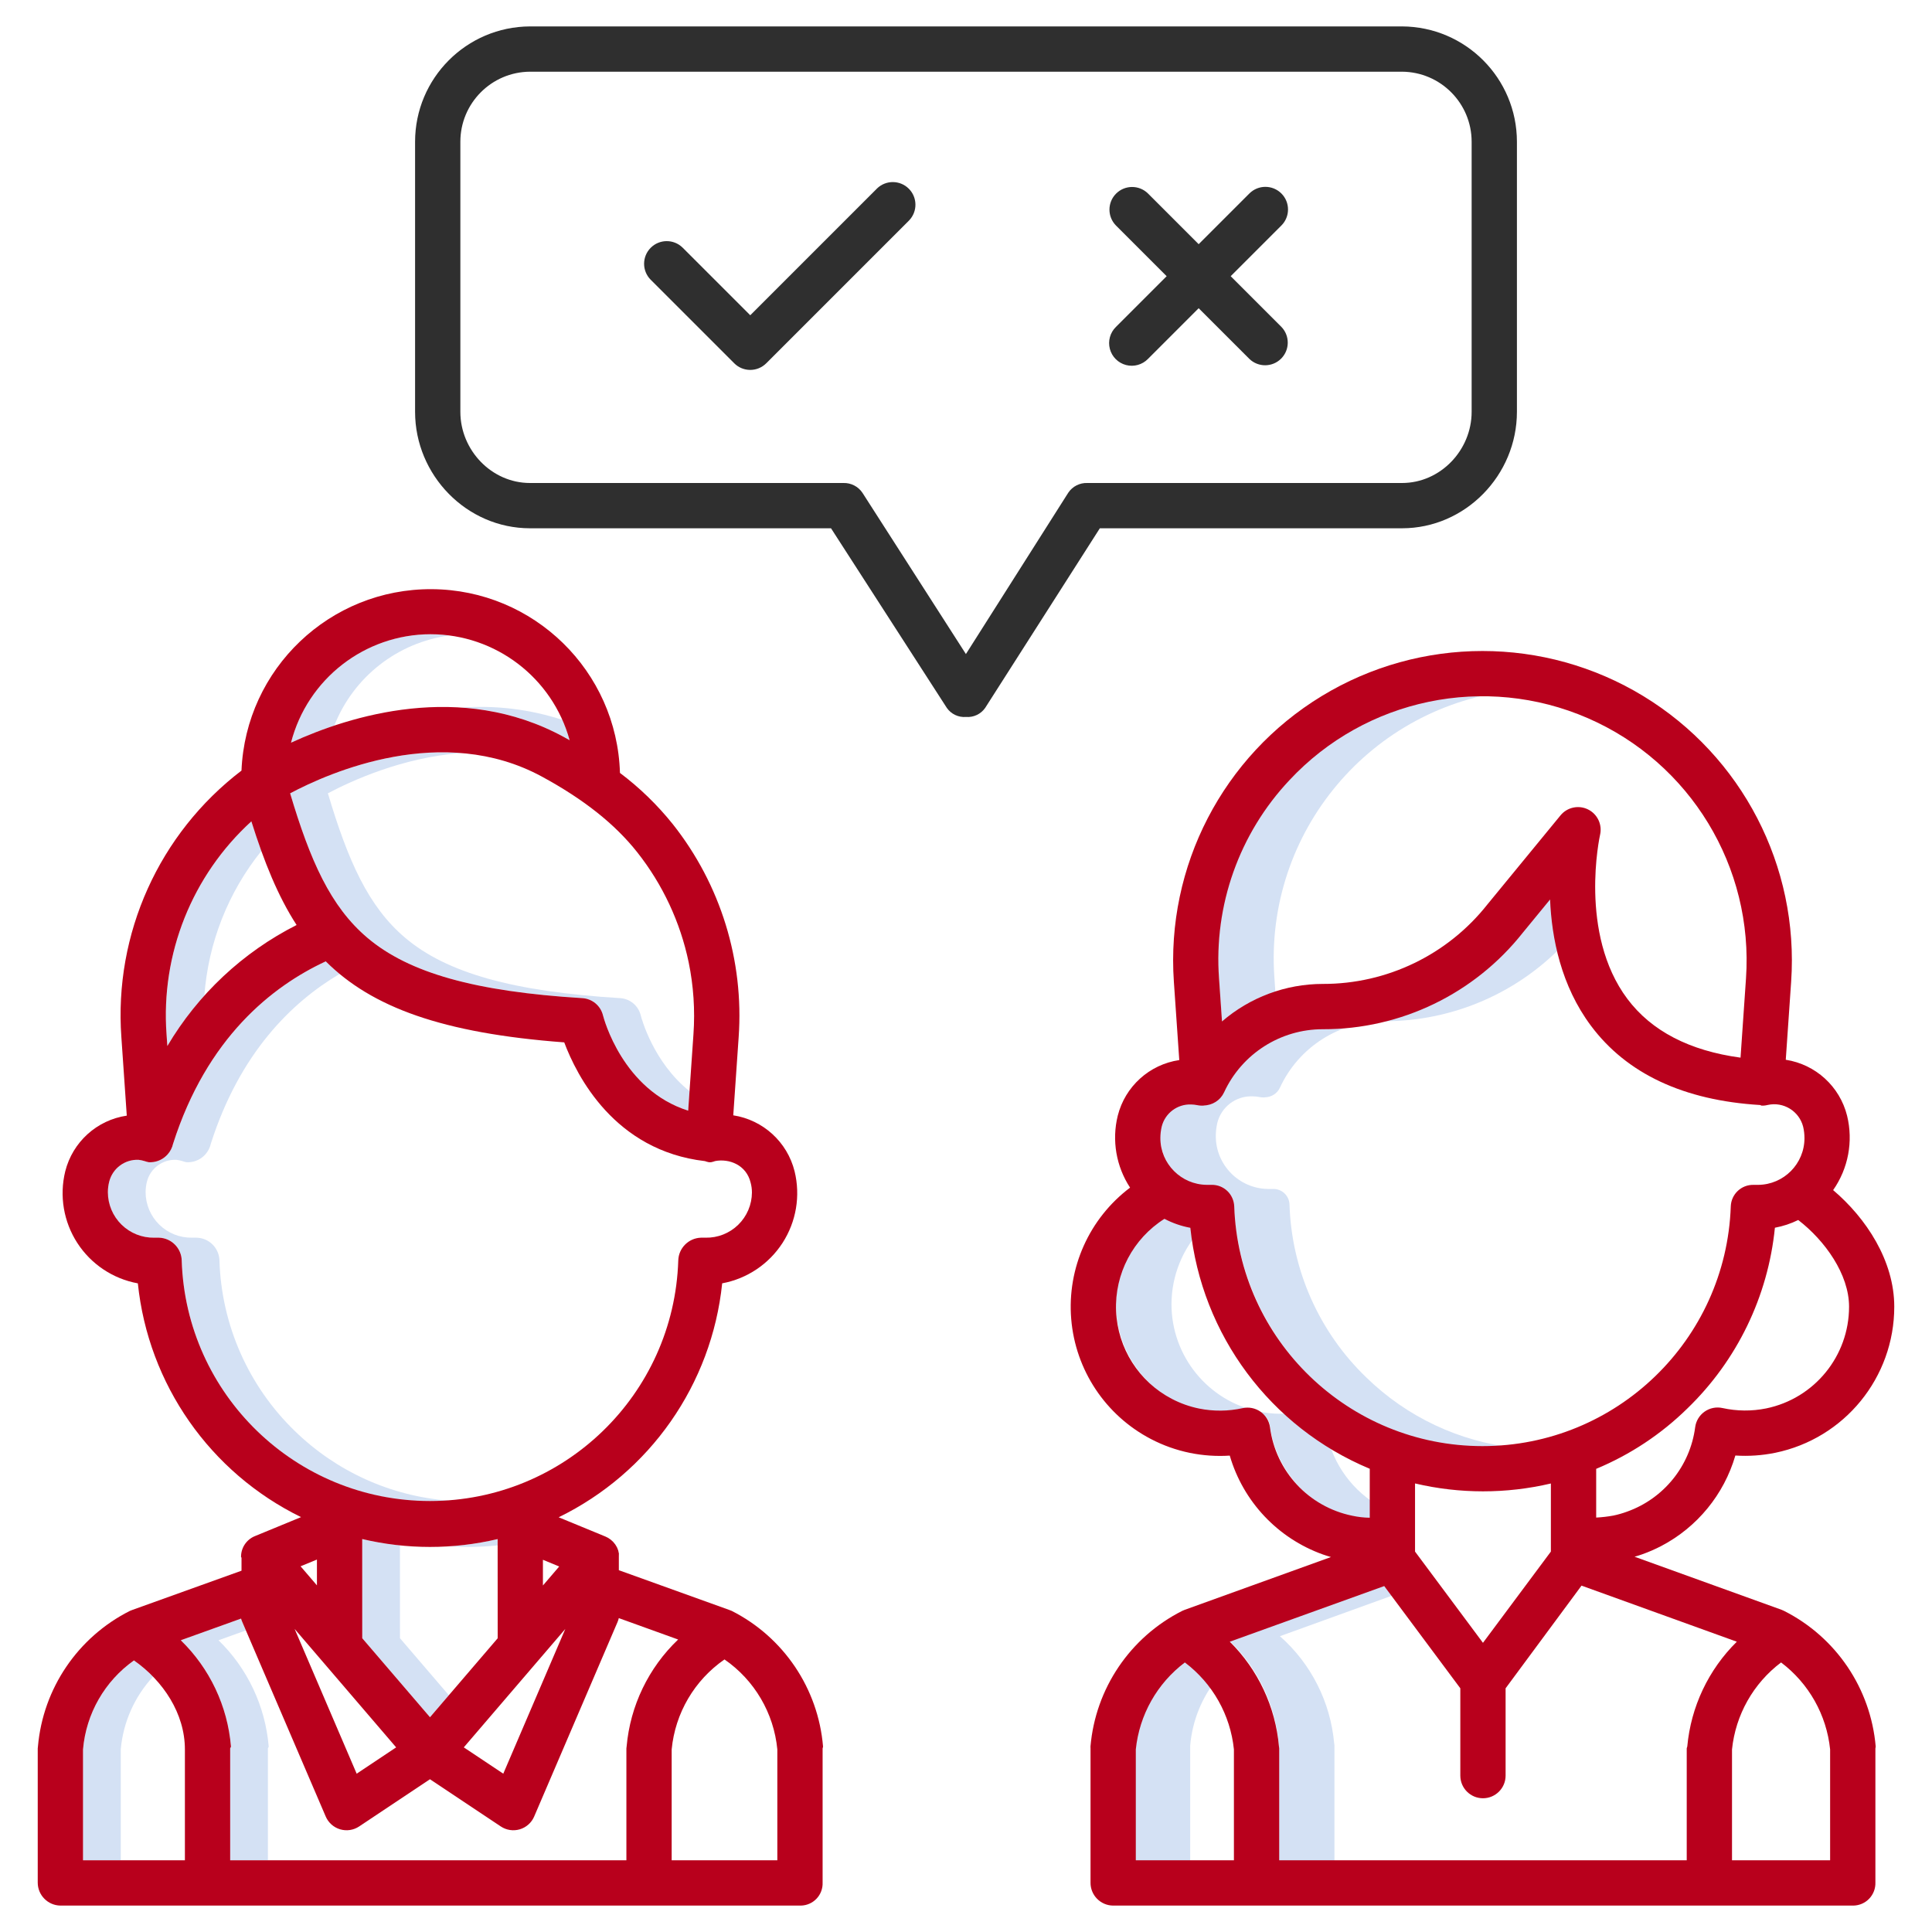
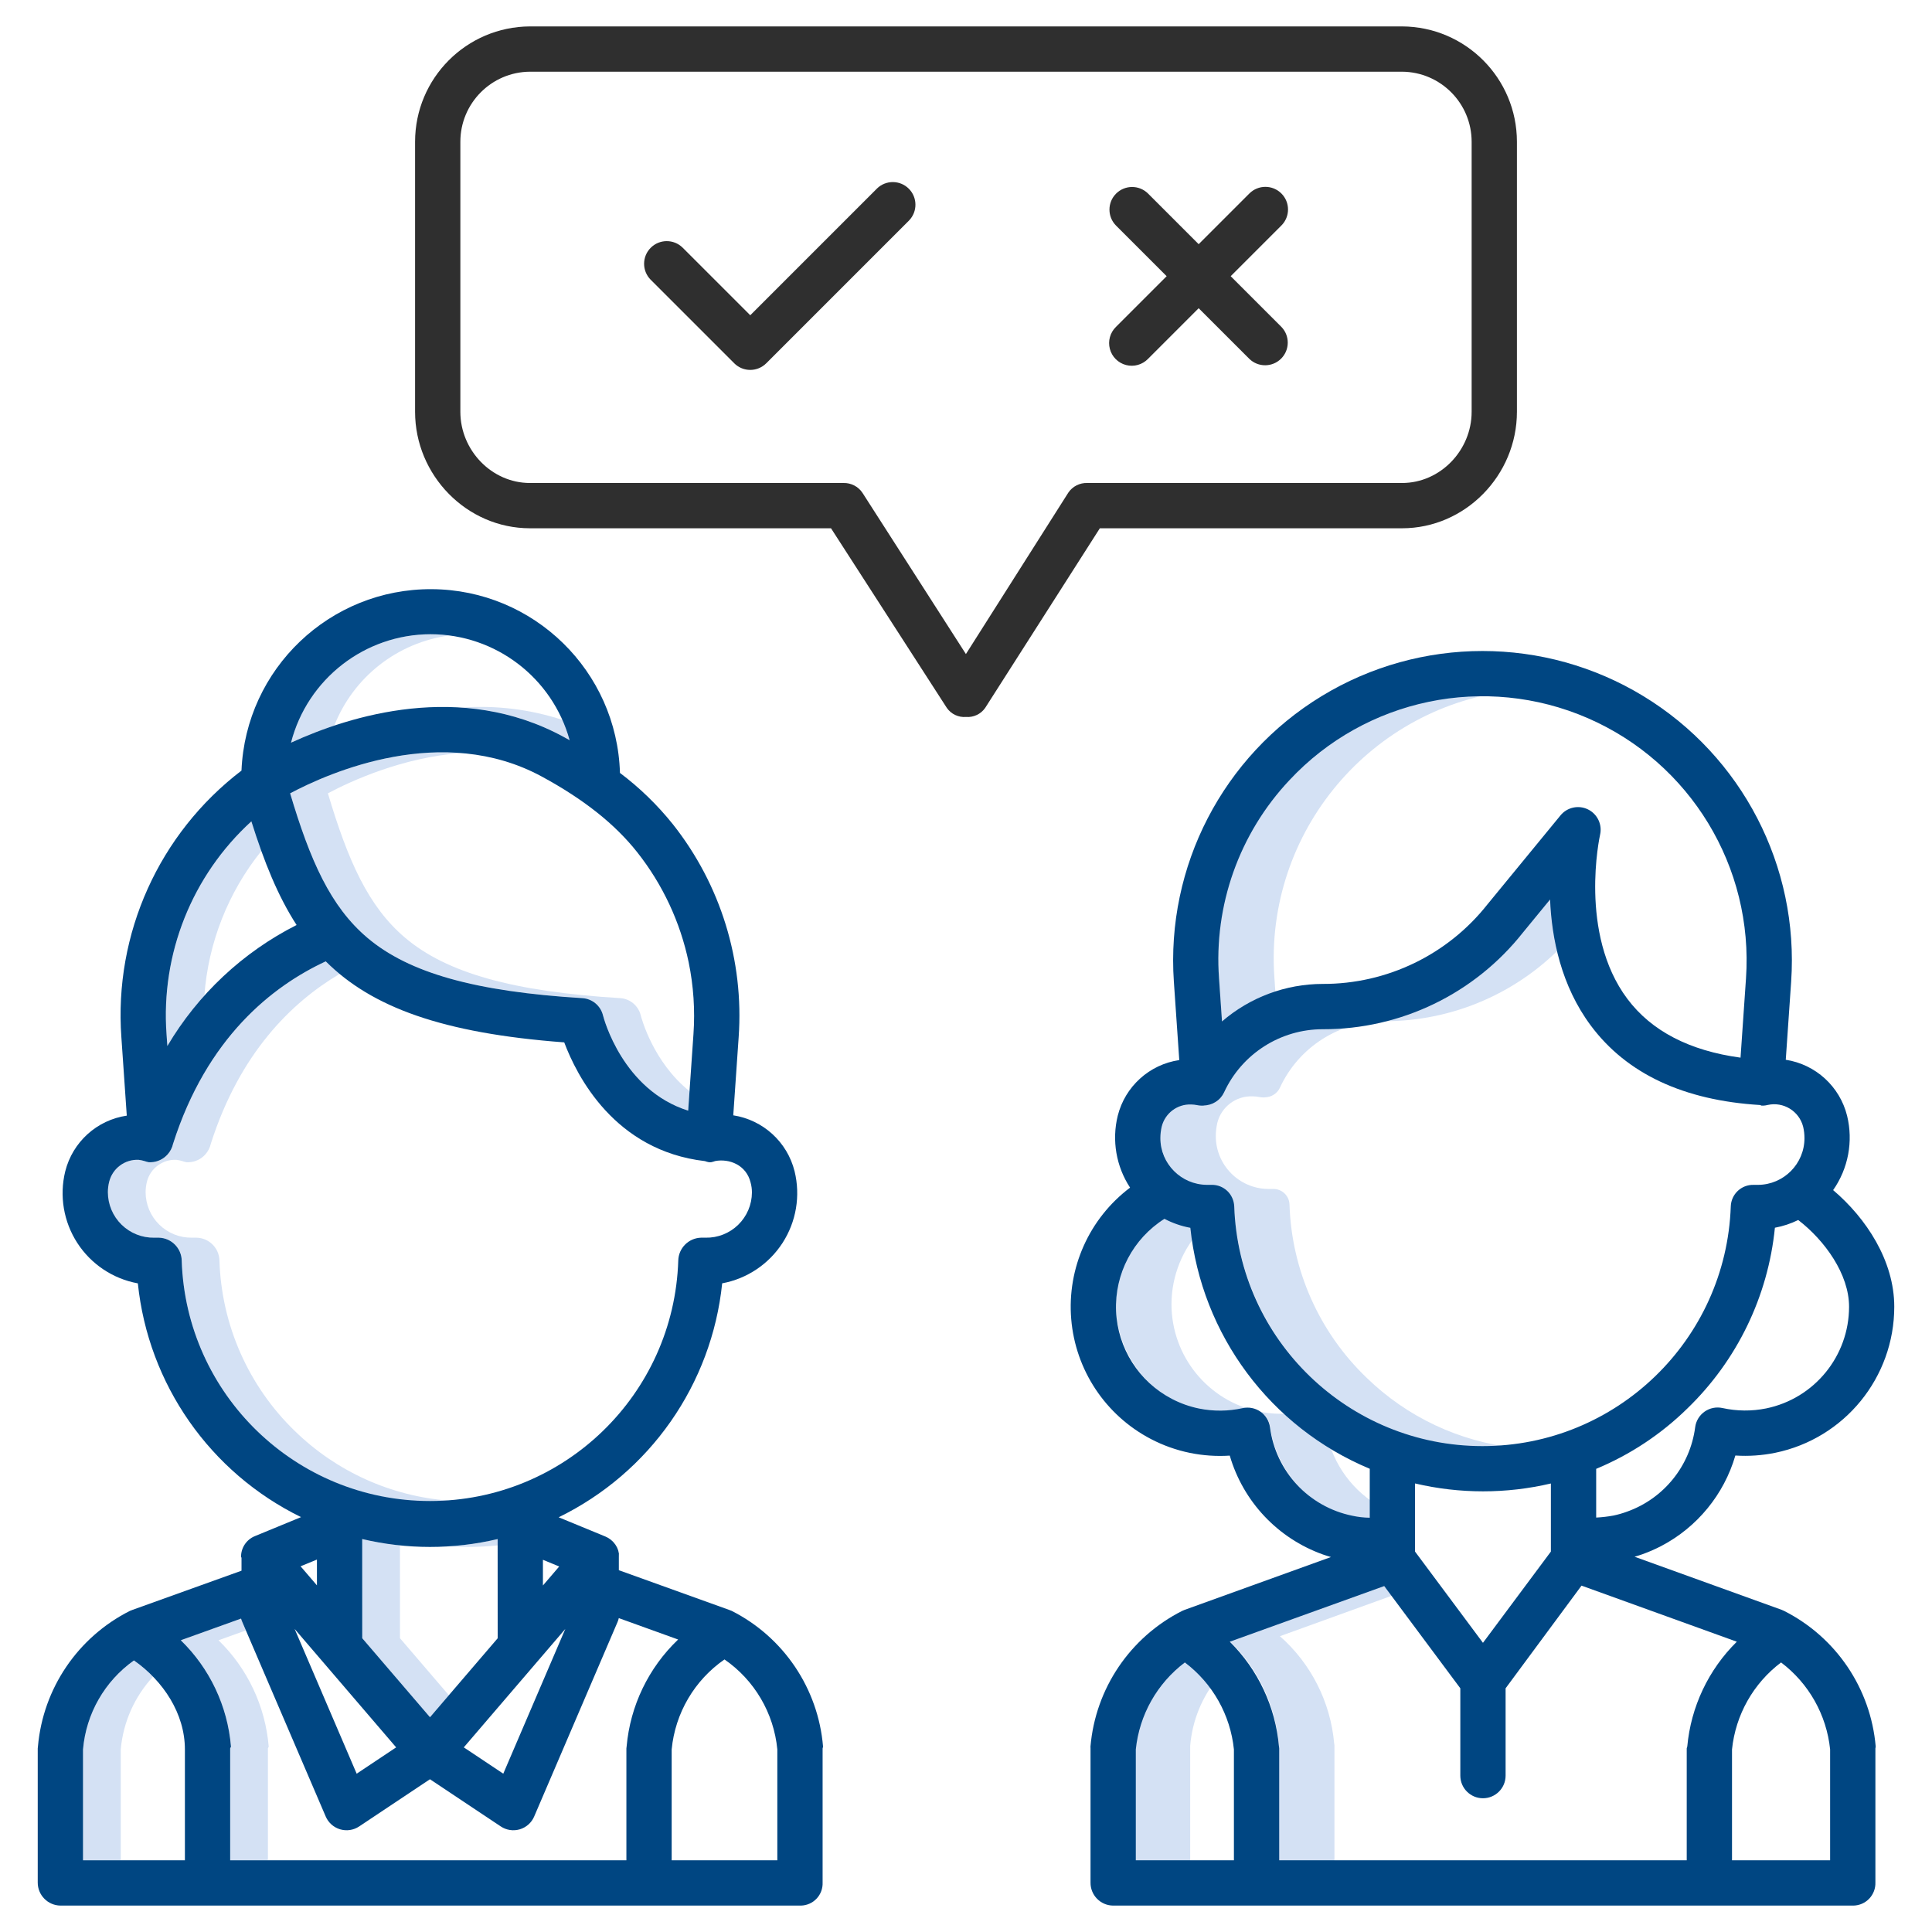
<svg xmlns="http://www.w3.org/2000/svg" id="Layer_1" data-name="Layer 1" viewBox="0 0 512 512" width="512" height="512">
  <path d="M337.715,258.912a71.454,71.454,0,0,1,63.912-75.98q-3.636-.364-7.352-.368a71.433,71.433,0,0,0-71.264,76.348l1.012,14.672a39.343,39.343,0,0,1,14.07-9.2Z" style="fill:#d4e1f4" />
  <path d="M362.14,365.091a66.511,66.511,0,0,1-20.409-45.906,4.269,4.269,0,0,0-4.409-4.1h-1.287A14.01,14.01,0,0,1,322.2,301.067a15.454,15.454,0,0,1,.4-3.487,9.269,9.269,0,0,1,9.307-7.042,10.2,10.2,0,0,1,1.889.192,4.451,4.451,0,0,0,.82.094h.555c.007,0,.013-.016.02-.016s.031-.012.046-.012a4.517,4.517,0,0,0,.508-.04c.056-.007.111-.019.166-.028.141-.024.28-.055.417-.091.044-.012.089-.022.133-.036a4.254,4.254,0,0,0,.523-.192c.024-.01.046-.024.07-.035a4.291,4.291,0,0,0,.423-.226l.135-.085a4.338,4.338,0,0,0,.368-.27c.029-.023.059-.044.088-.069a4.449,4.449,0,0,0,.352-.336c.015-.016.028-.034.043-.051.034-.037.065-.077.1-.116q.146-.173.271-.356c.027-.041.055-.08.082-.121a4.409,4.409,0,0,0,.282-.513l.008-.015a30.321,30.321,0,0,1,27.532-17.583,65.6,65.6,0,0,0,48.4-21.13,74.269,74.269,0,0,1-1.485-15.929l-9.932,12.1a65.643,65.643,0,0,1-51.687,24.958,30.321,30.321,0,0,0-27.532,17.583l-.008.015a4.273,4.273,0,0,1-.283.513c-.026.041-.054.08-.081.121-.084.122-.175.241-.271.356-.033.039-.064.079-.1.116-.016.017-.028.035-.044.051a4.271,4.271,0,0,1-.351.336c-.029.025-.06.046-.089.069a4.183,4.183,0,0,1-.368.27c-.044.029-.089.057-.134.085a4.291,4.291,0,0,1-.423.226c-.024.011-.046.025-.07.035a4.254,4.254,0,0,1-.523.192c-.044.014-.089.024-.133.036-.137.036-.276.067-.417.091-.055.009-.11.021-.166.028a4.517,4.517,0,0,1-.508.04c-.015,0-.031.012-.046.012s-.014.016-.02.016H319.9a4.441,4.441,0,0,1-.82-.094,10.2,10.2,0,0,0-1.889-.192,9.269,9.269,0,0,0-9.307,7.042,15.454,15.454,0,0,0-.4,3.487,14.01,14.01,0,0,0,13.838,14.019h1.287a4.27,4.27,0,0,1,4.409,4.1,67.335,67.335,0,0,0,67.248,64.909,68.475,68.475,0,0,0,7.367-.41A66.926,66.926,0,0,1,362.14,365.091Z" style="fill:#d4e1f4" />
  <path d="M351.559,379.751a75.51,75.51,0,0,1-7.063-5.5,29.552,29.552,0,0,1-10.825-.168A29.071,29.071,0,0,1,310.454,345.6a29.207,29.207,0,0,1,8.216-20.206c-.076-.675-.162-1.347-.22-2.025a22.486,22.486,0,0,1-8.372-2.821,29.08,29.08,0,0,0,1.293,50.838,28.769,28.769,0,0,0,7.6,2.7,29.5,29.5,0,0,0,12.2-.1,4.422,4.422,0,0,1,5.342,3.741A29.11,29.11,0,0,0,351.9,399.744a28.935,28.935,0,0,0,7.672,2.7,30.26,30.26,0,0,0,6.57.581v-3.545A29.117,29.117,0,0,1,351.559,379.751Z" style="fill:#d4e1f4" />
  <path d="M322.766,444.578a35.349,35.349,0,0,0-7.354-6.821c-8.21,5.668-13.964,14.834-14.7,24.884v39.923h14.7V462.641A32.6,32.6,0,0,1,322.766,444.578Z" style="fill:#d4e1f4" />
  <path d="M353.577,462.086a42.956,42.956,0,0,0-14.386-28.477l32.6-11.791-3.1-4.2-44.208,15.988a42.951,42.951,0,0,1,14.385,28.477c.011.122.072.244.072.366v40.112h14.7V462.452C353.648,462.33,353.587,462.208,353.577,462.086Z" style="fill:#d4e1f4" />
  <path d="M71.209,462.856a44.417,44.417,0,0,0-13.3-28.17l7.257-2.61-.958-2.235a6.1,6.1,0,0,1-.325-.9L47.91,434.686a44.417,44.417,0,0,1,13.3,28.17c.014.165-.209.332-.209.5V493H71V463.354C71,463.188,71.223,463.021,71.209,462.856Z" style="fill:#d4e1f4" />
  <path d="M123.955,409.954a78.019,78.019,0,0,0,7.922-.411v-1.671a78.5,78.5,0,0,1-12.923,1.917C120.611,409.9,122.279,409.954,123.955,409.954Z" style="fill:#d4e1f4" />
  <path d="M106,434.147l-.009-24.608a78.579,78.579,0,0,1-10-1.678L96,434.147l17.95,20.942,5-5.833Z" style="fill:#d4e1f4" />
  <path d="M169.8,269.067a6,6,0,0,0-5.458-4.551c-28.365-1.738-45.926-6.662-56.939-15.965-9.834-8.309-15.191-20.485-20.509-38.314,6.335-3.362,19.782-9.5,35.245-10.669-19.48-1.542-37.576,6.6-45.245,10.669,5.318,17.829,10.675,30,20.509,38.314,11.013,9.3,28.574,14.227,56.939,15.965a6,6,0,0,1,5.458,4.551c.221.871,5.237,19.8,22.579,25.264l.355-5.154C173.083,281.485,169.974,269.749,169.8,269.067Z" style="fill:#d4e1f4" />
  <path d="M119.132,168.4a38.2,38.2,0,0,0-42.005,28.409,113.332,113.332,0,0,1,11.464-4.521A38.3,38.3,0,0,1,119.132,168.4Z" style="fill:#d4e1f4" />
  <path d="M122.24,187.521a65.342,65.342,0,0,1,27.1,7.736c.55.3,1.087.6,1.625.9a37.8,37.8,0,0,0-1.936-5.384A69.873,69.873,0,0,0,122.24,187.521Z" style="fill:#d4e1f4" />
  <path d="M69.262,225.518q-1.365-3.777-2.643-7.854a69.531,69.531,0,0,0-22.487,56.387l.218,3.154a87.849,87.849,0,0,1,9.807-13.316A69.327,69.327,0,0,1,69.262,225.518Z" style="fill:#d4e1f4" />
  <path d="M78.127,379.228a65.692,65.692,0,0,1-19.969-45.174,6.219,6.219,0,0,0-6-6.054H50.872a12.088,12.088,0,0,1-12.284-12.036,11.333,11.333,0,0,1,.352-2.812,7.684,7.684,0,0,1,7.789-5.789,8.9,8.9,0,0,1,1.6.34,6.427,6.427,0,0,0,1.115.3h.579a6.164,6.164,0,0,0,4.386-2.067,6.273,6.273,0,0,0,1.458-2.828C63.526,279.087,77.275,265.621,90,258.1q-1.93-1.594-3.673-3.331c-14.23,6.6-31.506,20.262-40.459,48.338a6.273,6.273,0,0,1-1.458,2.828A6.164,6.164,0,0,1,40.023,308h-.579a6.427,6.427,0,0,1-1.115-.3,8.9,8.9,0,0,0-1.6-.34,7.684,7.684,0,0,0-7.789,5.789,11.333,11.333,0,0,0-.352,2.812A12.088,12.088,0,0,0,40.872,328h1.289a6.219,6.219,0,0,1,6,6.054,65.995,65.995,0,0,0,65.8,63.838c1.68,0,3.347-.082,5.006-.208A65.617,65.617,0,0,1,78.127,379.228Z" style="fill:#d4e1f4" />
  <path d="M40.552,444.339a35.053,35.053,0,0,0-5.056-4.311A32.277,32.277,0,0,0,22,463.615V493H32V463.615A32.59,32.59,0,0,1,40.552,444.339Z" style="fill:#d4e1f4" />
  <path d="M371.549,7h-231.1A30.582,30.582,0,0,0,110,37.564v71.573C110,125.928,123.66,140,140.451,140h79.778l30.716,47.642A5.651,5.651,0,0,0,256,190h.009a5.645,5.645,0,0,0,5.061-2.38L291.47,140h80.081C388.341,140,402,125.927,402,109.137V37.564A30.582,30.582,0,0,0,371.549,7ZM390,109.137C390,119.31,381.724,128,371.551,128H288.166a5.818,5.818,0,0,0-5.07,2.585l-27.12,42.748L228.57,130.614A5.859,5.859,0,0,0,223.515,128H140.451C130.277,128,122,119.311,122,109.137V37.564A18.569,18.569,0,0,1,140.451,19h231.1A18.569,18.569,0,0,1,390,37.564Z" style="fill:#2f2f2f" />
  <path d="M232.419,49.953,198.825,83.546,180.9,65.625a6,6,0,0,0-8.484,8.486l22.164,22.163a6,6,0,0,0,8.484,0L240.9,58.438a6,6,0,0,0-8.484-8.485Z" style="fill:#2f2f2f" />
  <path d="M339.581,51.275a6,6,0,0,0-8.484,0L317.661,64.711,304.226,51.275a6,6,0,0,0-8.485,8.485l13.436,13.435L295.741,86.631a6,6,0,1,0,8.485,8.484L317.661,81.68,331.1,95.115a6,6,0,0,0,8.484-8.484L326.146,73.195,339.581,59.76A6,6,0,0,0,339.581,51.275Z" style="fill:#2f2f2f" />
-   <path d="M440.236,409.715a39.59,39.59,0,0,0,19.653-23.987,40.041,40.041,0,0,0,10.547-.718A39.519,39.519,0,0,0,502,346.291c0-12.195-7.455-23.478-16.2-30.9a24.286,24.286,0,0,0,3.7-19.7,19.883,19.883,0,0,0-16.254-14.843l1.428-20.7a81.988,81.988,0,1,0-163.588,0l1.433,20.781a19.791,19.791,0,0,0-16.309,14.762,24.2,24.2,0,0,0,3.27,19.043,39.535,39.535,0,0,0,5.507,66.613,39.348,39.348,0,0,0,10.35,3.683,39.862,39.862,0,0,0,10.563.72,39.586,39.586,0,0,0,24.678,26.2c.7.251,1.421.469,2.141.68l-38.785,14a5.789,5.789,0,0,0-.648.277,44.532,44.532,0,0,0-24.3,35.953c-.014.165.016.332.016.5v35.533A6.036,6.036,0,0,0,294.927,505H491.2a5.932,5.932,0,0,0,5.8-6.113V463.354c0-.166.092-.333.079-.5A44.52,44.52,0,0,0,472.786,426.9a5.48,5.48,0,0,0-.622-.277l-38.986-14.073c.686-.2,1.377-.409,2.047-.649A39.483,39.483,0,0,0,440.236,409.715ZM341.718,206.747a69.989,69.989,0,0,1,120.987,52.571l-1.446,20.97c-13.525-1.83-23.6-7.055-29.988-15.577-13-17.328-7.294-43.221-7.238-43.47a6,6,0,0,0-10.483-5.16l-19.289,23.5-.064.078a55.407,55.407,0,0,1-43.645,21.091,40.914,40.914,0,0,0-26.708,9.945l-.785-11.378A69.292,69.292,0,0,1,341.718,206.747Zm-33.851,91.8a7.739,7.739,0,0,1,7.789-5.852,8.68,8.68,0,0,1,1.6.176,6,6,0,0,0,1.115.132h.574c.013,0,.026-.03.037-.03a5.942,5.942,0,0,0,.721-.064c.072-.009.144-.029.216-.041a5.631,5.631,0,0,0,.576-.127c.06-.016.118-.03.177-.048a6.04,6.04,0,0,0,.71-.261c.036-.016.07-.036.105-.053a6.056,6.056,0,0,0,.562-.3c.065-.04.131-.082.2-.124.164-.108.321-.224.475-.348.048-.038.1-.073.144-.113a6.108,6.108,0,0,0,.473-.452c.018-.02.034-.043.053-.063.051-.057.1-.118.149-.177q.188-.224.352-.462c.041-.06.083-.118.121-.179a6.125,6.125,0,0,0,.381-.692.139.139,0,0,0,.011-.021,28.8,28.8,0,0,1,26.149-16.694,67.339,67.339,0,0,0,53.016-25.595l7.214-8.789c.425,10.279,2.908,22.862,10.837,33.474,9.5,12.717,24.587,19.781,44.842,21,.058,0,.113.075.171.077s.125.085.188.085h.522a6.169,6.169,0,0,0,1.115-.18,7.924,7.924,0,0,1,9.39,5.764,13.191,13.191,0,0,1,.351,3.034A12.382,12.382,0,0,1,465.913,314h-1.238a5.9,5.9,0,0,0-6,5.688,65.836,65.836,0,0,1-131.592.008,5.907,5.907,0,0,0-6-5.7H319.8a12.4,12.4,0,0,1-12.285-12.4A13.337,13.337,0,0,1,307.867,298.544ZM447,463.354V493H339V463.354c0-.166-.05-.333-.063-.5a44.575,44.575,0,0,0-13.028-27.786l40.925-14.746L387,447.417v23.139a6,6,0,1,0,12,0V447.417l20.12-27.21,41.153,14.863a44.694,44.694,0,0,0-13.129,27.786C447.13,463.021,447,463.188,447,463.354Zm-36-52.171-18,24.182-18-24.182V393.128a78.612,78.612,0,0,0,36,.011Zm-74.438-32.918a6,6,0,0,0-7.25-5.089,27.916,27.916,0,0,1-11.57.1,27.39,27.39,0,0,1-7.189-2.56A27.547,27.547,0,0,1,308.591,323a24.09,24.09,0,0,0,6.863,2.38A77.97,77.97,0,0,0,363,389.239v12.979a23.483,23.483,0,0,1-4.626-.53,27.547,27.547,0,0,1-21.812-23.423ZM301,463.615a33.107,33.107,0,0,1,13-23.05,33.109,33.109,0,0,1,13,23.05V493H301Zm184,0V493H459V463.615a33.109,33.109,0,0,1,13-23.049A33.1,33.1,0,0,1,485,463.615ZM431.193,400.6a25.925,25.925,0,0,1-3.6,1.036,35.25,35.25,0,0,1-4.589.535V389.261a76.362,76.362,0,0,0,24.164-16,77.319,77.319,0,0,0,23.2-47.9,23.916,23.916,0,0,0,6.18-2.047c7.089,5.455,13.472,14.388,13.472,22.971a27.512,27.512,0,0,1-21.978,26.962,28.02,28.02,0,0,1-11.553-.1,6,6,0,0,0-7.252,5.089A27.53,27.53,0,0,1,431.193,400.6Z" style="fill:#b8001c" />
-   <path d="M193.909,426.9a6.948,6.948,0,0,0-.72-.277L164,416.119v-3.381a5.825,5.825,0,0,0,.007-.835c-.007-.056.02-.112.01-.168a5.768,5.768,0,0,0-.167-.783c-.009-.03-.012-.058-.022-.088a6.133,6.133,0,0,0-.267-.674c-.025-.053-.047-.106-.073-.157a5.877,5.877,0,0,0-.4-.68c-.024-.034-.049-.066-.072-.1a5.878,5.878,0,0,0-.469-.577c-.025-.026-.047-.054-.072-.08a5.75,5.75,0,0,0-.6-.549c-.036-.029-.073-.055-.11-.083a6.075,6.075,0,0,0-.621-.412c-.033-.019-.064-.04-.1-.058a5.965,5.965,0,0,0-.612-.3l-12.382-5.1a77.9,77.9,0,0,0,43.336-62,24.307,24.307,0,0,0,19.191-29.677,19.881,19.881,0,0,0-16.254-14.845l1.428-20.7a81.631,81.631,0,0,0-17.456-56.463,78,78,0,0,0-14-13.578,50.183,50.183,0,0,0-100.3-.613,81.5,81.5,0,0,0-31.83,70.655l1.433,20.781a19.8,19.8,0,0,0-16.309,14.764,24.3,24.3,0,0,0,19.242,29.686,77.9,77.9,0,0,0,43.248,61.948l-12.308,5.069a5.886,5.886,0,0,0-3.588,5.588c0,.011.121.022.121.033v3.508L35.133,426.626a6.779,6.779,0,0,0-.71.277,44.6,44.6,0,0,0-24.371,35.953c-.014.165-.052.332-.052.5v35.533A6.1,6.1,0,0,0,16,505H212.271A5.874,5.874,0,0,0,218,498.887V463.354c0-.166.128-.332.115-.5A44.426,44.426,0,0,0,193.909,426.9ZM166,463.354V493H61V463.354c0-.166.223-.333.209-.5a44.412,44.412,0,0,0-13.3-28.17l15.974-5.743a6.1,6.1,0,0,0,.325.9L86.321,481.4a6.012,6.012,0,0,0,8.855,2.629l18.771-12.512,18.77,12.512a6,6,0,0,0,8.843-2.629l22.1-51.562a5.991,5.991,0,0,0,.328-1.022l15.726,5.674a44.6,44.6,0,0,0-13.655,28.363C166.044,463.021,166,463.188,166,463.354Zm-23.692-22.912c.1-.11.2-.222.291-.339l7.214-8.417-16.441,38.361-10.462-6.975Zm1.573-20.274,0-6.808,4.315,1.777Zm-12-12.3.01,26.29-17.938,20.927L96,434.147l-.01-26.286a78.167,78.167,0,0,0,35.888.011ZM85.364,440.181l.02.022,19.6,22.869-10.463,6.975-16.44-38.361Zm-1.371-20.04-4.336-5.058L83.99,413.3ZM182.5,255a70.181,70.181,0,0,1,1.274,19.054l-1.4,20.28c-17.342-5.465-22.358-24.393-22.579-25.264a6,6,0,0,0-5.458-4.551c-28.365-1.738-45.926-6.662-56.939-15.965-9.834-8.309-15.191-20.485-20.509-38.314,10.473-5.559,40.384-18.729,66.719-4.433,11.1,6.023,19.361,12.583,25.268,20.052A70.126,70.126,0,0,1,182.5,255Zm-68.368-86.923a38.257,38.257,0,0,1,36.827,28.085c-.538-.3-1.075-.6-1.625-.9-27.234-14.786-56.569-5.623-72.211,1.554A38.263,38.263,0,0,1,114.136,168.074Zm-47.517,49.59c3.367,10.7,7.029,19.82,11.985,27.469A83.79,83.79,0,0,0,44.35,277.205l-.218-3.154A69.531,69.531,0,0,1,66.619,217.664ZM48.158,334.054a6.219,6.219,0,0,0-6-6.054H40.872a12.088,12.088,0,0,1-12.284-12.036,11.333,11.333,0,0,1,.352-2.812,7.684,7.684,0,0,1,7.789-5.789,8.9,8.9,0,0,1,1.6.34,6.427,6.427,0,0,0,1.115.3h.579a6.164,6.164,0,0,0,4.386-2.067,6.273,6.273,0,0,0,1.458-2.828c8.953-28.076,26.229-41.74,40.459-48.338,12.215,12.164,30.907,19.051,63.2,21.47,3.327,8.858,13.327,28.694,37.285,31.466a6.468,6.468,0,0,0,1.081.3h.522a6.6,6.6,0,0,0,1.116-.314c3.687-.7,8.237.991,9.389,5.7a9.983,9.983,0,0,1,.351,2.633A12.044,12.044,0,0,1,186.986,328h-1.238a6.219,6.219,0,0,0-6,6.055,65.83,65.83,0,0,1-131.593,0ZM22,463.615a32.274,32.274,0,0,1,13.5-23.587C43.233,445.437,49,454.1,49,463.615V493H22ZM206,493H178V463.615a32.8,32.8,0,0,1,14-23.847,32.8,32.8,0,0,1,14,23.846Z" style="fill:#b8001c" />
+   <path d="M440.236,409.715a39.59,39.59,0,0,0,19.653-23.987,40.041,40.041,0,0,0,10.547-.718A39.519,39.519,0,0,0,502,346.291c0-12.195-7.455-23.478-16.2-30.9a24.286,24.286,0,0,0,3.7-19.7,19.883,19.883,0,0,0-16.254-14.843l1.428-20.7a81.988,81.988,0,1,0-163.588,0l1.433,20.781a19.791,19.791,0,0,0-16.309,14.762,24.2,24.2,0,0,0,3.27,19.043,39.535,39.535,0,0,0,5.507,66.613,39.348,39.348,0,0,0,10.35,3.683,39.862,39.862,0,0,0,10.563.72,39.586,39.586,0,0,0,24.678,26.2c.7.251,1.421.469,2.141.68l-38.785,14a5.789,5.789,0,0,0-.648.277,44.532,44.532,0,0,0-24.3,35.953c-.014.165.016.332.016.5v35.533A6.036,6.036,0,0,0,294.927,505H491.2a5.932,5.932,0,0,0,5.8-6.113V463.354c0-.166.092-.333.079-.5A44.52,44.52,0,0,0,472.786,426.9a5.48,5.48,0,0,0-.622-.277l-38.986-14.073c.686-.2,1.377-.409,2.047-.649A39.483,39.483,0,0,0,440.236,409.715ZM341.718,206.747a69.989,69.989,0,0,1,120.987,52.571l-1.446,20.97c-13.525-1.83-23.6-7.055-29.988-15.577-13-17.328-7.294-43.221-7.238-43.47a6,6,0,0,0-10.483-5.16l-19.289,23.5-.064.078a55.407,55.407,0,0,1-43.645,21.091,40.914,40.914,0,0,0-26.708,9.945l-.785-11.378A69.292,69.292,0,0,1,341.718,206.747Zm-33.851,91.8a7.739,7.739,0,0,1,7.789-5.852,8.68,8.68,0,0,1,1.6.176,6,6,0,0,0,1.115.132h.574c.013,0,.026-.03.037-.03a5.942,5.942,0,0,0,.721-.064c.072-.009.144-.029.216-.041a5.631,5.631,0,0,0,.576-.127c.06-.016.118-.03.177-.048a6.04,6.04,0,0,0,.71-.261c.036-.016.07-.036.105-.053a6.056,6.056,0,0,0,.562-.3c.065-.04.131-.082.2-.124.164-.108.321-.224.475-.348.048-.038.1-.073.144-.113a6.108,6.108,0,0,0,.473-.452c.018-.02.034-.043.053-.063.051-.057.1-.118.149-.177q.188-.224.352-.462c.041-.06.083-.118.121-.179a6.125,6.125,0,0,0,.381-.692.139.139,0,0,0,.011-.021,28.8,28.8,0,0,1,26.149-16.694,67.339,67.339,0,0,0,53.016-25.595l7.214-8.789c.425,10.279,2.908,22.862,10.837,33.474,9.5,12.717,24.587,19.781,44.842,21,.058,0,.113.075.171.077s.125.085.188.085h.522a6.169,6.169,0,0,0,1.115-.18,7.924,7.924,0,0,1,9.39,5.764,13.191,13.191,0,0,1,.351,3.034A12.382,12.382,0,0,1,465.913,314h-1.238a5.9,5.9,0,0,0-6,5.688,65.836,65.836,0,0,1-131.592.008,5.907,5.907,0,0,0-6-5.7H319.8a12.4,12.4,0,0,1-12.285-12.4A13.337,13.337,0,0,1,307.867,298.544ZM447,463.354V493H339V463.354c0-.166-.05-.333-.063-.5a44.575,44.575,0,0,0-13.028-27.786l40.925-14.746L387,447.417v23.139a6,6,0,1,0,12,0V447.417l20.12-27.21,41.153,14.863a44.694,44.694,0,0,0-13.129,27.786C447.13,463.021,447,463.188,447,463.354Zm-36-52.171-18,24.182-18-24.182V393.128a78.612,78.612,0,0,0,36,.011Zm-74.438-32.918a6,6,0,0,0-7.25-5.089,27.916,27.916,0,0,1-11.57.1,27.39,27.39,0,0,1-7.189-2.56A27.547,27.547,0,0,1,308.591,323a24.09,24.09,0,0,0,6.863,2.38A77.97,77.97,0,0,0,363,389.239v12.979a23.483,23.483,0,0,1-4.626-.53,27.547,27.547,0,0,1-21.812-23.423ZM301,463.615a33.107,33.107,0,0,1,13-23.05,33.109,33.109,0,0,1,13,23.05V493H301Zm184,0V493H459V463.615a33.109,33.109,0,0,1,13-23.049A33.1,33.1,0,0,1,485,463.615ZM431.193,400.6a25.925,25.925,0,0,1-3.6,1.036,35.25,35.25,0,0,1-4.589.535V389.261a76.362,76.362,0,0,0,24.164-16,77.319,77.319,0,0,0,23.2-47.9,23.916,23.916,0,0,0,6.18-2.047c7.089,5.455,13.472,14.388,13.472,22.971a27.512,27.512,0,0,1-21.978,26.962,28.02,28.02,0,0,1-11.553-.1,6,6,0,0,0-7.252,5.089A27.53,27.53,0,0,1,431.193,400.6Z" style="fill:#004682FF" />
+   <path d="M193.909,426.9a6.948,6.948,0,0,0-.72-.277L164,416.119v-3.381a5.825,5.825,0,0,0,.007-.835c-.007-.056.02-.112.01-.168a5.768,5.768,0,0,0-.167-.783c-.009-.03-.012-.058-.022-.088a6.133,6.133,0,0,0-.267-.674c-.025-.053-.047-.106-.073-.157a5.877,5.877,0,0,0-.4-.68c-.024-.034-.049-.066-.072-.1a5.878,5.878,0,0,0-.469-.577c-.025-.026-.047-.054-.072-.08a5.75,5.75,0,0,0-.6-.549c-.036-.029-.073-.055-.11-.083a6.075,6.075,0,0,0-.621-.412c-.033-.019-.064-.04-.1-.058a5.965,5.965,0,0,0-.612-.3l-12.382-5.1a77.9,77.9,0,0,0,43.336-62,24.307,24.307,0,0,0,19.191-29.677,19.881,19.881,0,0,0-16.254-14.845l1.428-20.7a81.631,81.631,0,0,0-17.456-56.463,78,78,0,0,0-14-13.578,50.183,50.183,0,0,0-100.3-.613,81.5,81.5,0,0,0-31.83,70.655l1.433,20.781a19.8,19.8,0,0,0-16.309,14.764,24.3,24.3,0,0,0,19.242,29.686,77.9,77.9,0,0,0,43.248,61.948l-12.308,5.069a5.886,5.886,0,0,0-3.588,5.588c0,.011.121.022.121.033v3.508L35.133,426.626a6.779,6.779,0,0,0-.71.277,44.6,44.6,0,0,0-24.371,35.953c-.014.165-.052.332-.052.5v35.533A6.1,6.1,0,0,0,16,505H212.271A5.874,5.874,0,0,0,218,498.887V463.354c0-.166.128-.332.115-.5A44.426,44.426,0,0,0,193.909,426.9ZM166,463.354V493H61V463.354c0-.166.223-.333.209-.5a44.412,44.412,0,0,0-13.3-28.17l15.974-5.743a6.1,6.1,0,0,0,.325.9L86.321,481.4a6.012,6.012,0,0,0,8.855,2.629l18.771-12.512,18.77,12.512a6,6,0,0,0,8.843-2.629l22.1-51.562a5.991,5.991,0,0,0,.328-1.022l15.726,5.674a44.6,44.6,0,0,0-13.655,28.363C166.044,463.021,166,463.188,166,463.354Zm-23.692-22.912c.1-.11.2-.222.291-.339l7.214-8.417-16.441,38.361-10.462-6.975Zm1.573-20.274,0-6.808,4.315,1.777Zm-12-12.3.01,26.29-17.938,20.927L96,434.147l-.01-26.286a78.167,78.167,0,0,0,35.888.011ZM85.364,440.181l.02.022,19.6,22.869-10.463,6.975-16.44-38.361Zm-1.371-20.04-4.336-5.058L83.99,413.3ZM182.5,255a70.181,70.181,0,0,1,1.274,19.054l-1.4,20.28c-17.342-5.465-22.358-24.393-22.579-25.264a6,6,0,0,0-5.458-4.551c-28.365-1.738-45.926-6.662-56.939-15.965-9.834-8.309-15.191-20.485-20.509-38.314,10.473-5.559,40.384-18.729,66.719-4.433,11.1,6.023,19.361,12.583,25.268,20.052A70.126,70.126,0,0,1,182.5,255Zm-68.368-86.923a38.257,38.257,0,0,1,36.827,28.085c-.538-.3-1.075-.6-1.625-.9-27.234-14.786-56.569-5.623-72.211,1.554A38.263,38.263,0,0,1,114.136,168.074Zm-47.517,49.59c3.367,10.7,7.029,19.82,11.985,27.469A83.79,83.79,0,0,0,44.35,277.205l-.218-3.154A69.531,69.531,0,0,1,66.619,217.664ZM48.158,334.054a6.219,6.219,0,0,0-6-6.054H40.872a12.088,12.088,0,0,1-12.284-12.036,11.333,11.333,0,0,1,.352-2.812,7.684,7.684,0,0,1,7.789-5.789,8.9,8.9,0,0,1,1.6.34,6.427,6.427,0,0,0,1.115.3h.579a6.164,6.164,0,0,0,4.386-2.067,6.273,6.273,0,0,0,1.458-2.828c8.953-28.076,26.229-41.74,40.459-48.338,12.215,12.164,30.907,19.051,63.2,21.47,3.327,8.858,13.327,28.694,37.285,31.466a6.468,6.468,0,0,0,1.081.3h.522a6.6,6.6,0,0,0,1.116-.314c3.687-.7,8.237.991,9.389,5.7a9.983,9.983,0,0,1,.351,2.633A12.044,12.044,0,0,1,186.986,328h-1.238a6.219,6.219,0,0,0-6,6.055,65.83,65.83,0,0,1-131.593,0ZM22,463.615a32.274,32.274,0,0,1,13.5-23.587C43.233,445.437,49,454.1,49,463.615V493H22ZM206,493H178V463.615a32.8,32.8,0,0,1,14-23.847,32.8,32.8,0,0,1,14,23.846Z" style="fill:#004682FF" />
</svg>
